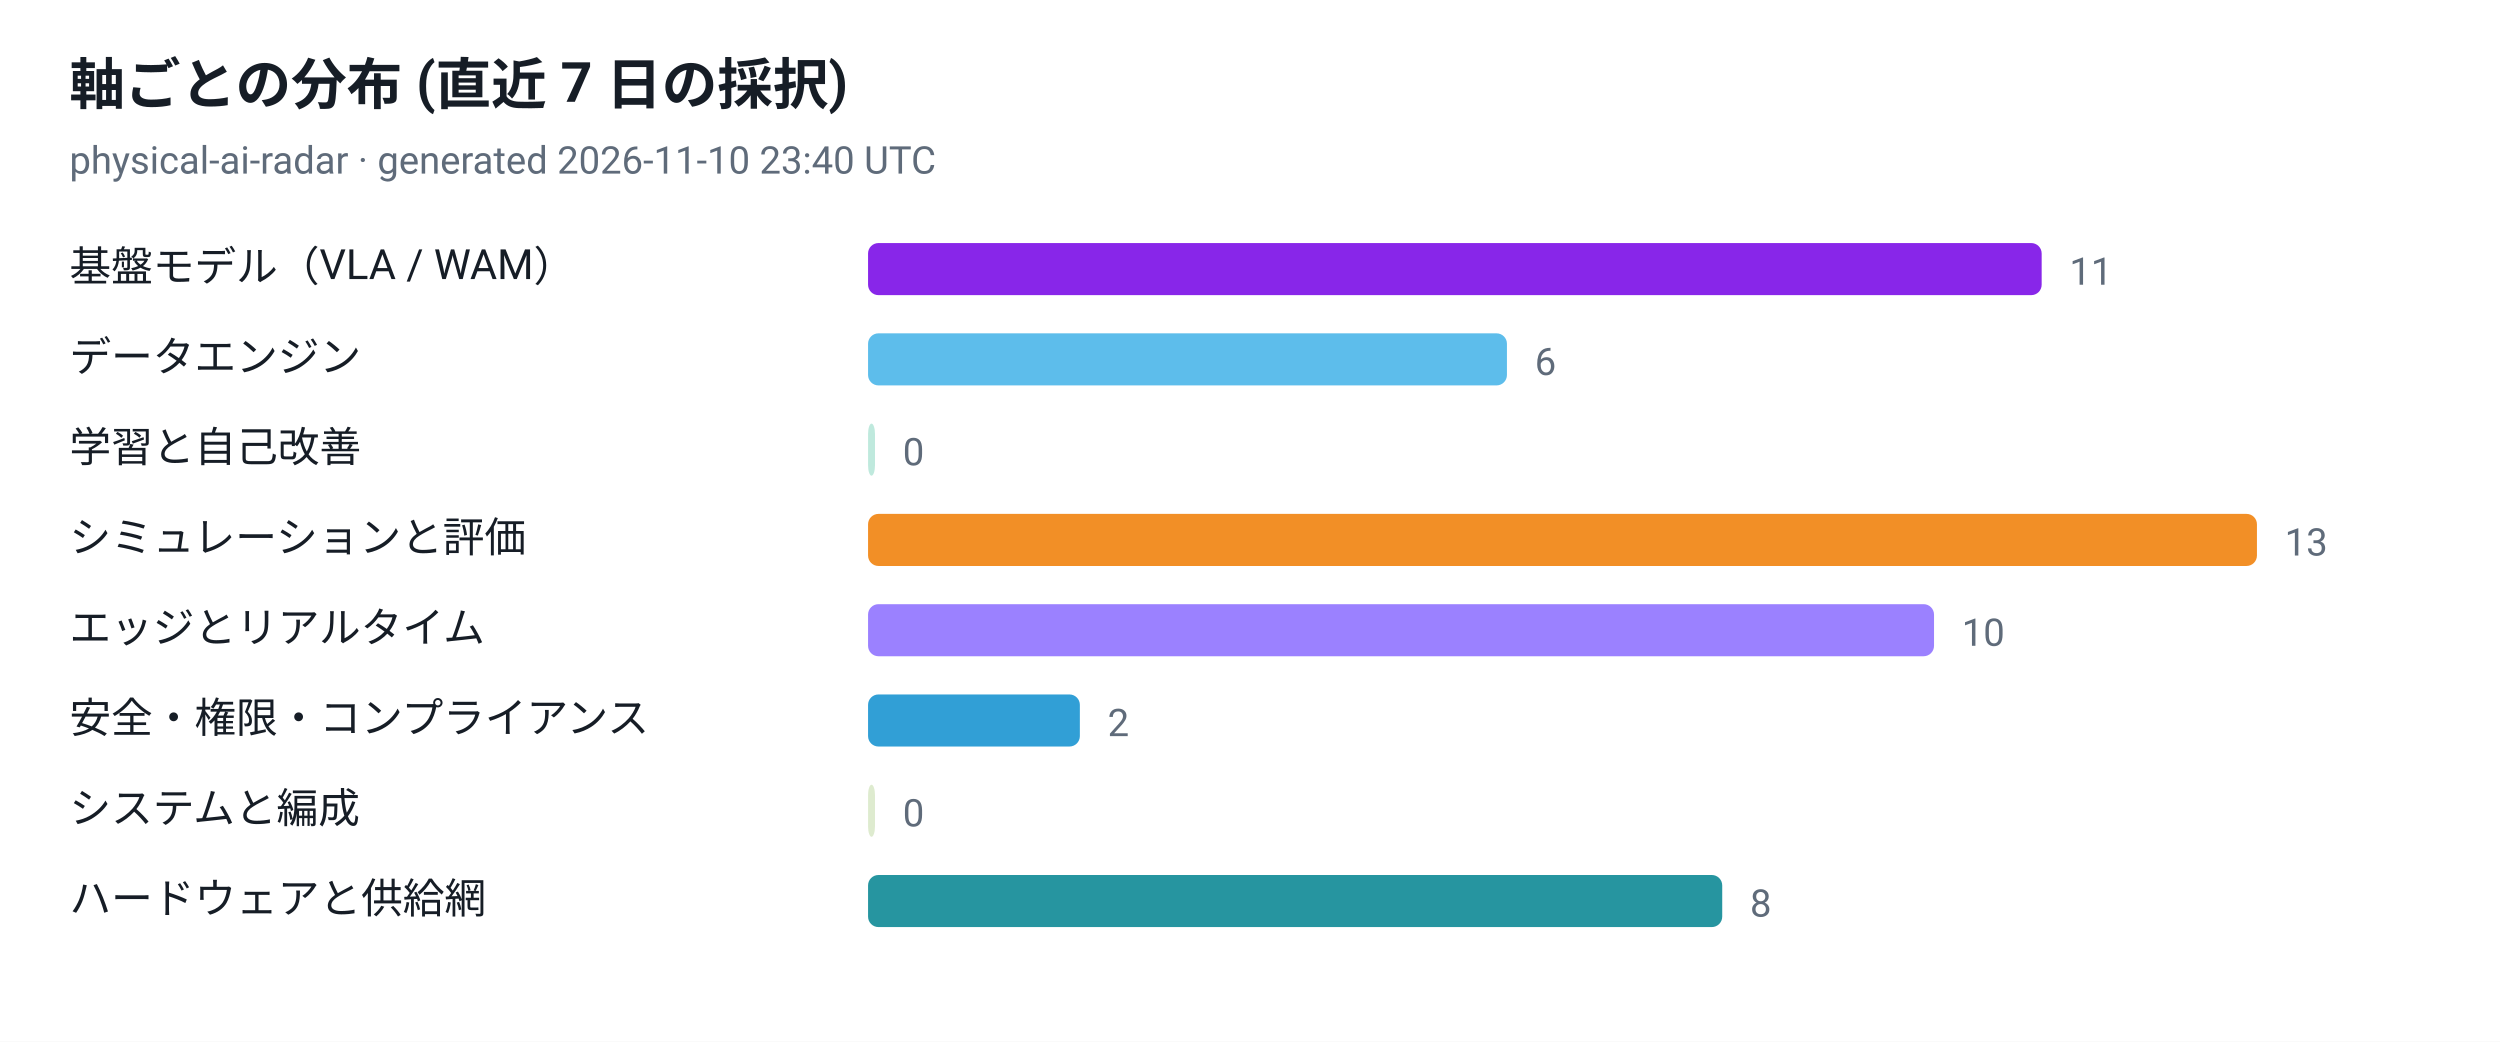
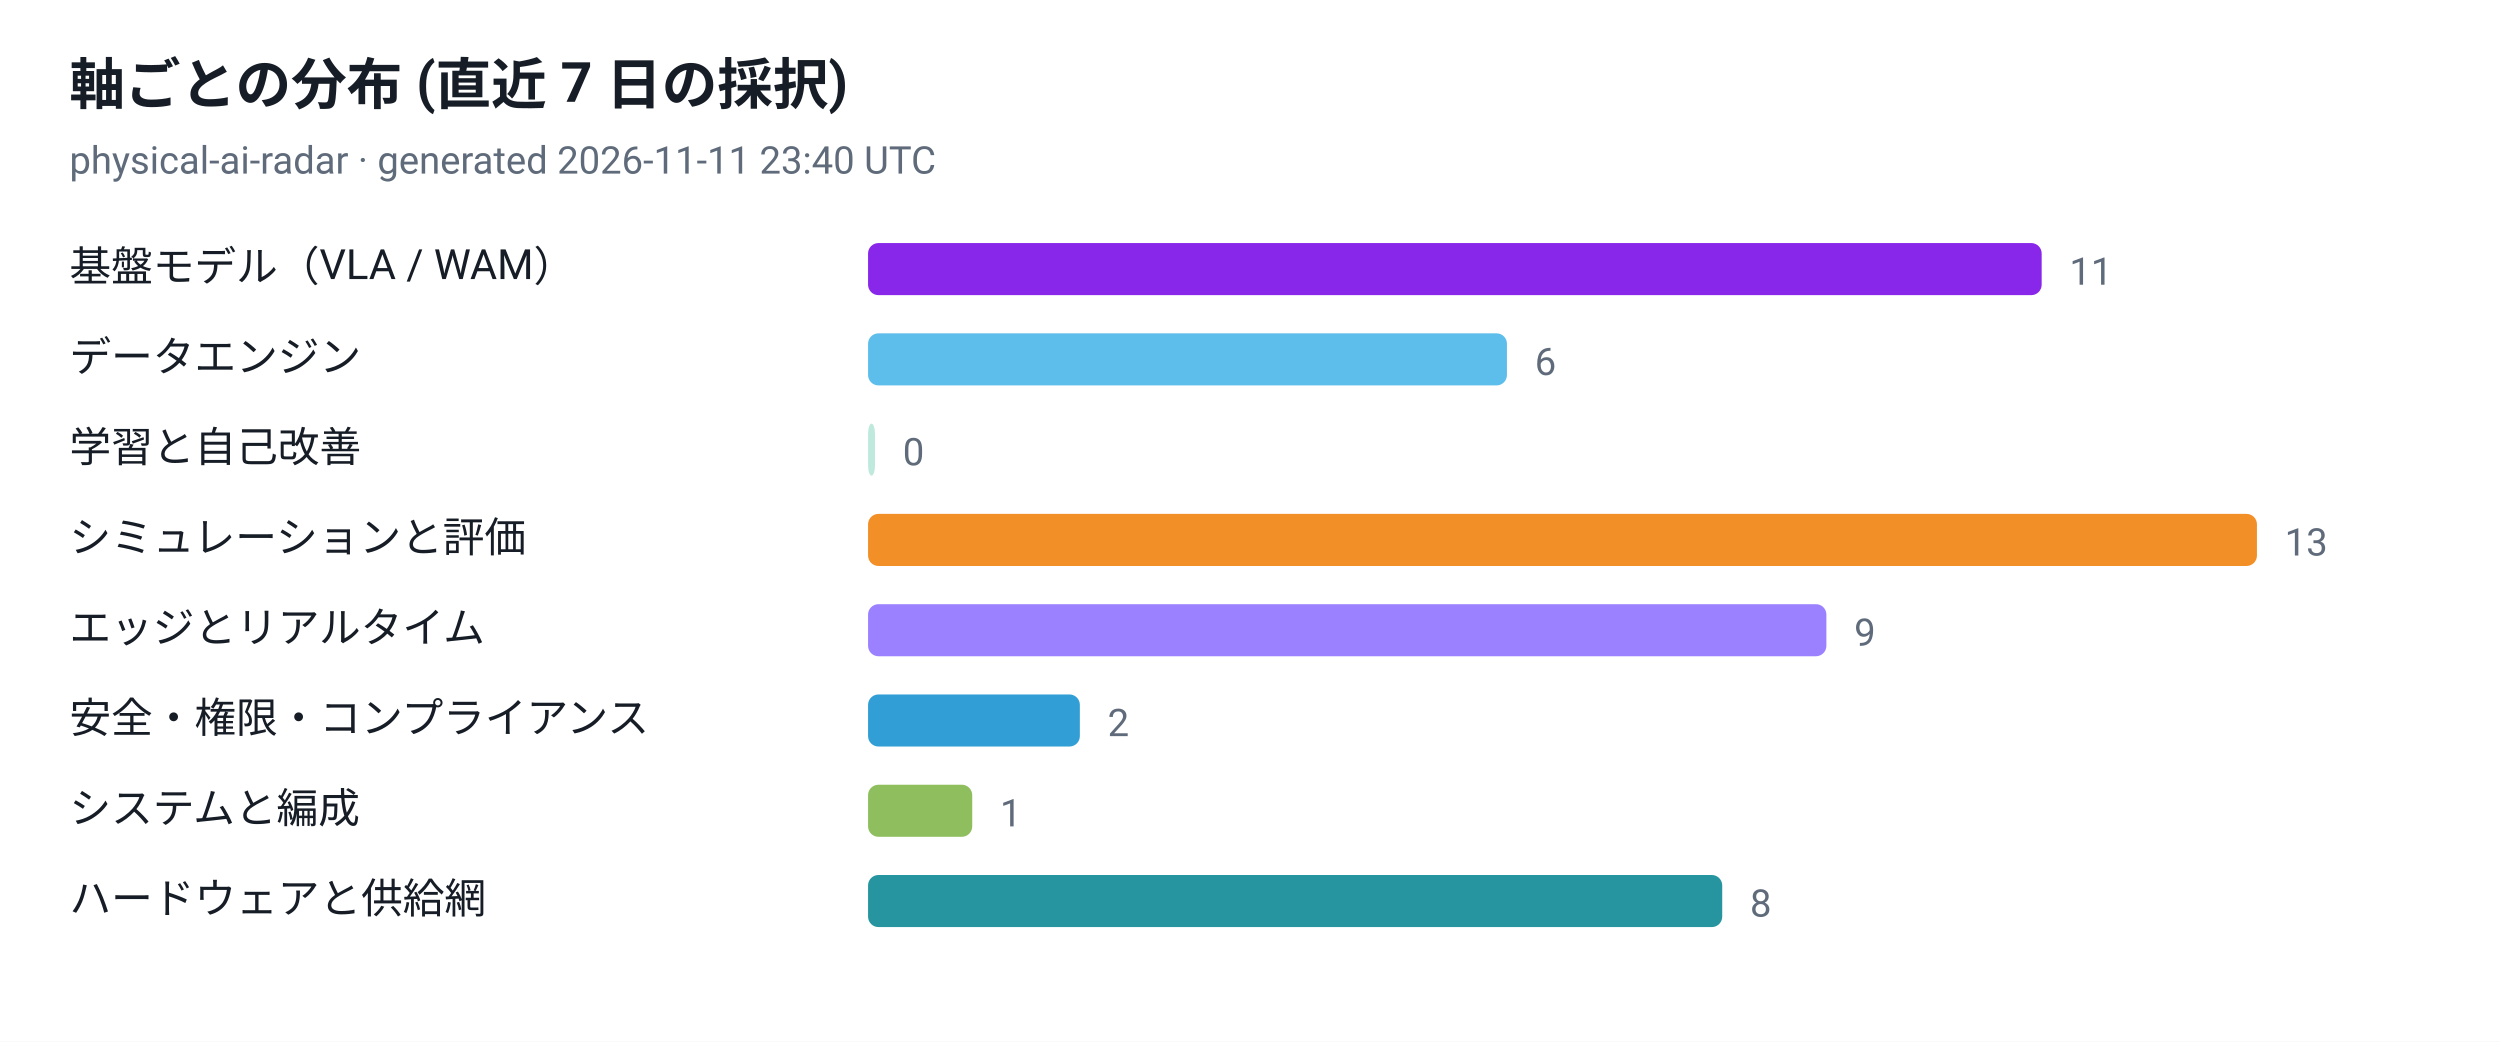
<svg xmlns="http://www.w3.org/2000/svg" viewBox="0 0 720 300" width="720" height="300" role="img" aria-label="軸ごとの分布 (直近 7 日の採択)">
  <style>
  .plate { fill: #ffffff }
  .ink { fill: #161d26 }
  .muted { fill: #5f6b7a }
  .grid { stroke: #e3e9ef }
  @media (prefers-color-scheme: dark) {
    .plate { fill: #0d1117 }
    .ink { fill: #e6edf3 }
    .muted { fill: #8b949e }
    .grid { stroke: #30363d }
  }
</style>
  <rect class="plate" width="720" height="300" />
  <text x="20" y="30" font-family="ui-sans-serif, -apple-system, 'Segoe UI', Roboto, Helvetica, Arial, sans-serif" font-size="16" font-weight="700" class="ink">軸ごとの分布 (直近 7 日の採択)</text>
-   <text x="20" y="50" font-family="ui-sans-serif, -apple-system, 'Segoe UI', Roboto, Helvetica, Arial, sans-serif" font-size="11" class="muted">physical-ai-radar · generated 2026-11-10 23:40 UTC</text>
+   <text x="20" y="50" font-family="ui-sans-serif, -apple-system, 'Segoe UI', Roboto, Helvetica, Arial, sans-serif" font-size="11" class="muted">physical-ai-radar · generated 2026-11-11 23:40 UTC</text>
  <text x="20" y="81" font-family="ui-sans-serif, -apple-system, 'Segoe UI', Roboto, Helvetica, Arial, sans-serif" font-size="12" class="ink">基盤モデル（VLA / WAM）</text>
  <rect x="250" y="70" width="338" height="15" rx="3" fill="#7300e5" fill-opacity="0.85" />
  <text x="596" y="82" font-family="ui-sans-serif, -apple-system, 'Segoe UI', Roboto, Helvetica, Arial, sans-serif" font-size="11" class="muted">11</text>
  <text x="20" y="107" font-family="ui-sans-serif, -apple-system, 'Segoe UI', Roboto, Helvetica, Arial, sans-serif" font-size="12" class="ink">データエンジン</text>
  <rect x="250" y="96" width="184" height="15" rx="3" fill="#41b1e8" fill-opacity="0.85" />
  <text x="442" y="108" font-family="ui-sans-serif, -apple-system, 'Segoe UI', Roboto, Helvetica, Arial, sans-serif" font-size="11" class="muted">6</text>
  <text x="20" y="133" font-family="ui-sans-serif, -apple-system, 'Segoe UI', Roboto, Helvetica, Arial, sans-serif" font-size="12" class="ink">学習と自己改善</text>
  <rect x="250" y="122" width="2" height="15" rx="3" fill="#00a878" fill-opacity="0.25" />
  <text x="260" y="134" font-family="ui-sans-serif, -apple-system, 'Segoe UI', Roboto, Helvetica, Arial, sans-serif" font-size="11" class="muted">0</text>
  <text x="20" y="159" font-family="ui-sans-serif, -apple-system, 'Segoe UI', Roboto, Helvetica, Arial, sans-serif" font-size="12" class="ink">シミュレーションと評価</text>
  <rect x="250" y="148" width="400" height="15" rx="3" fill="#f07c00" fill-opacity="0.85" />
  <text x="658" y="160" font-family="ui-sans-serif, -apple-system, 'Segoe UI', Roboto, Helvetica, Arial, sans-serif" font-size="11" class="muted">13</text>
  <text x="20" y="185" font-family="ui-sans-serif, -apple-system, 'Segoe UI', Roboto, Helvetica, Arial, sans-serif" font-size="12" class="ink">エッジとリアルタイム</text>
-   <rect x="250" y="174" width="307" height="15" rx="3" fill="#8a6bff" fill-opacity="0.85" />
-   <text x="565" y="186" font-family="ui-sans-serif, -apple-system, 'Segoe UI', Roboto, Helvetica, Arial, sans-serif" font-size="11" class="muted">10</text>
+   <rect x="250" y="174" width="276" height="15" rx="3" fill="#8a6bff" fill-opacity="0.85" />
+   <text x="534" y="186" font-family="ui-sans-serif, -apple-system, 'Segoe UI', Roboto, Helvetica, Arial, sans-serif" font-size="11" class="muted">9</text>
  <text x="20" y="211" font-family="ui-sans-serif, -apple-system, 'Segoe UI', Roboto, Helvetica, Arial, sans-serif" font-size="12" class="ink">安全・権限・コンプライアンス</text>
  <rect x="250" y="200" width="61" height="15" rx="3" fill="#0d8ecf" fill-opacity="0.85" />
  <text x="319" y="212" font-family="ui-sans-serif, -apple-system, 'Segoe UI', Roboto, Helvetica, Arial, sans-serif" font-size="11" class="muted">2</text>
  <text x="20" y="237" font-family="ui-sans-serif, -apple-system, 'Segoe UI', Roboto, Helvetica, Arial, sans-serif" font-size="12" class="ink">システムと編成</text>
-   <rect x="250" y="226" width="2" height="15" rx="3" fill="#7cb342" fill-opacity="0.25" />
-   <text x="260" y="238" font-family="ui-sans-serif, -apple-system, 'Segoe UI', Roboto, Helvetica, Arial, sans-serif" font-size="11" class="muted">0</text>
+   <rect x="250" y="226" width="30" height="15" rx="3" fill="#7cb342" fill-opacity="0.85" />
+   <text x="288" y="238" font-family="ui-sans-serif, -apple-system, 'Segoe UI', Roboto, Helvetica, Arial, sans-serif" font-size="11" class="muted">1</text>
  <text x="20" y="263" font-family="ui-sans-serif, -apple-system, 'Segoe UI', Roboto, Helvetica, Arial, sans-serif" font-size="12" class="ink">ハードウェアと供給網</text>
  <rect x="250" y="252" width="246" height="15" rx="3" fill="#00838f" fill-opacity="0.85" />
  <text x="504" y="264" font-family="ui-sans-serif, -apple-system, 'Segoe UI', Roboto, Helvetica, Arial, sans-serif" font-size="11" class="muted">8</text>
</svg>
